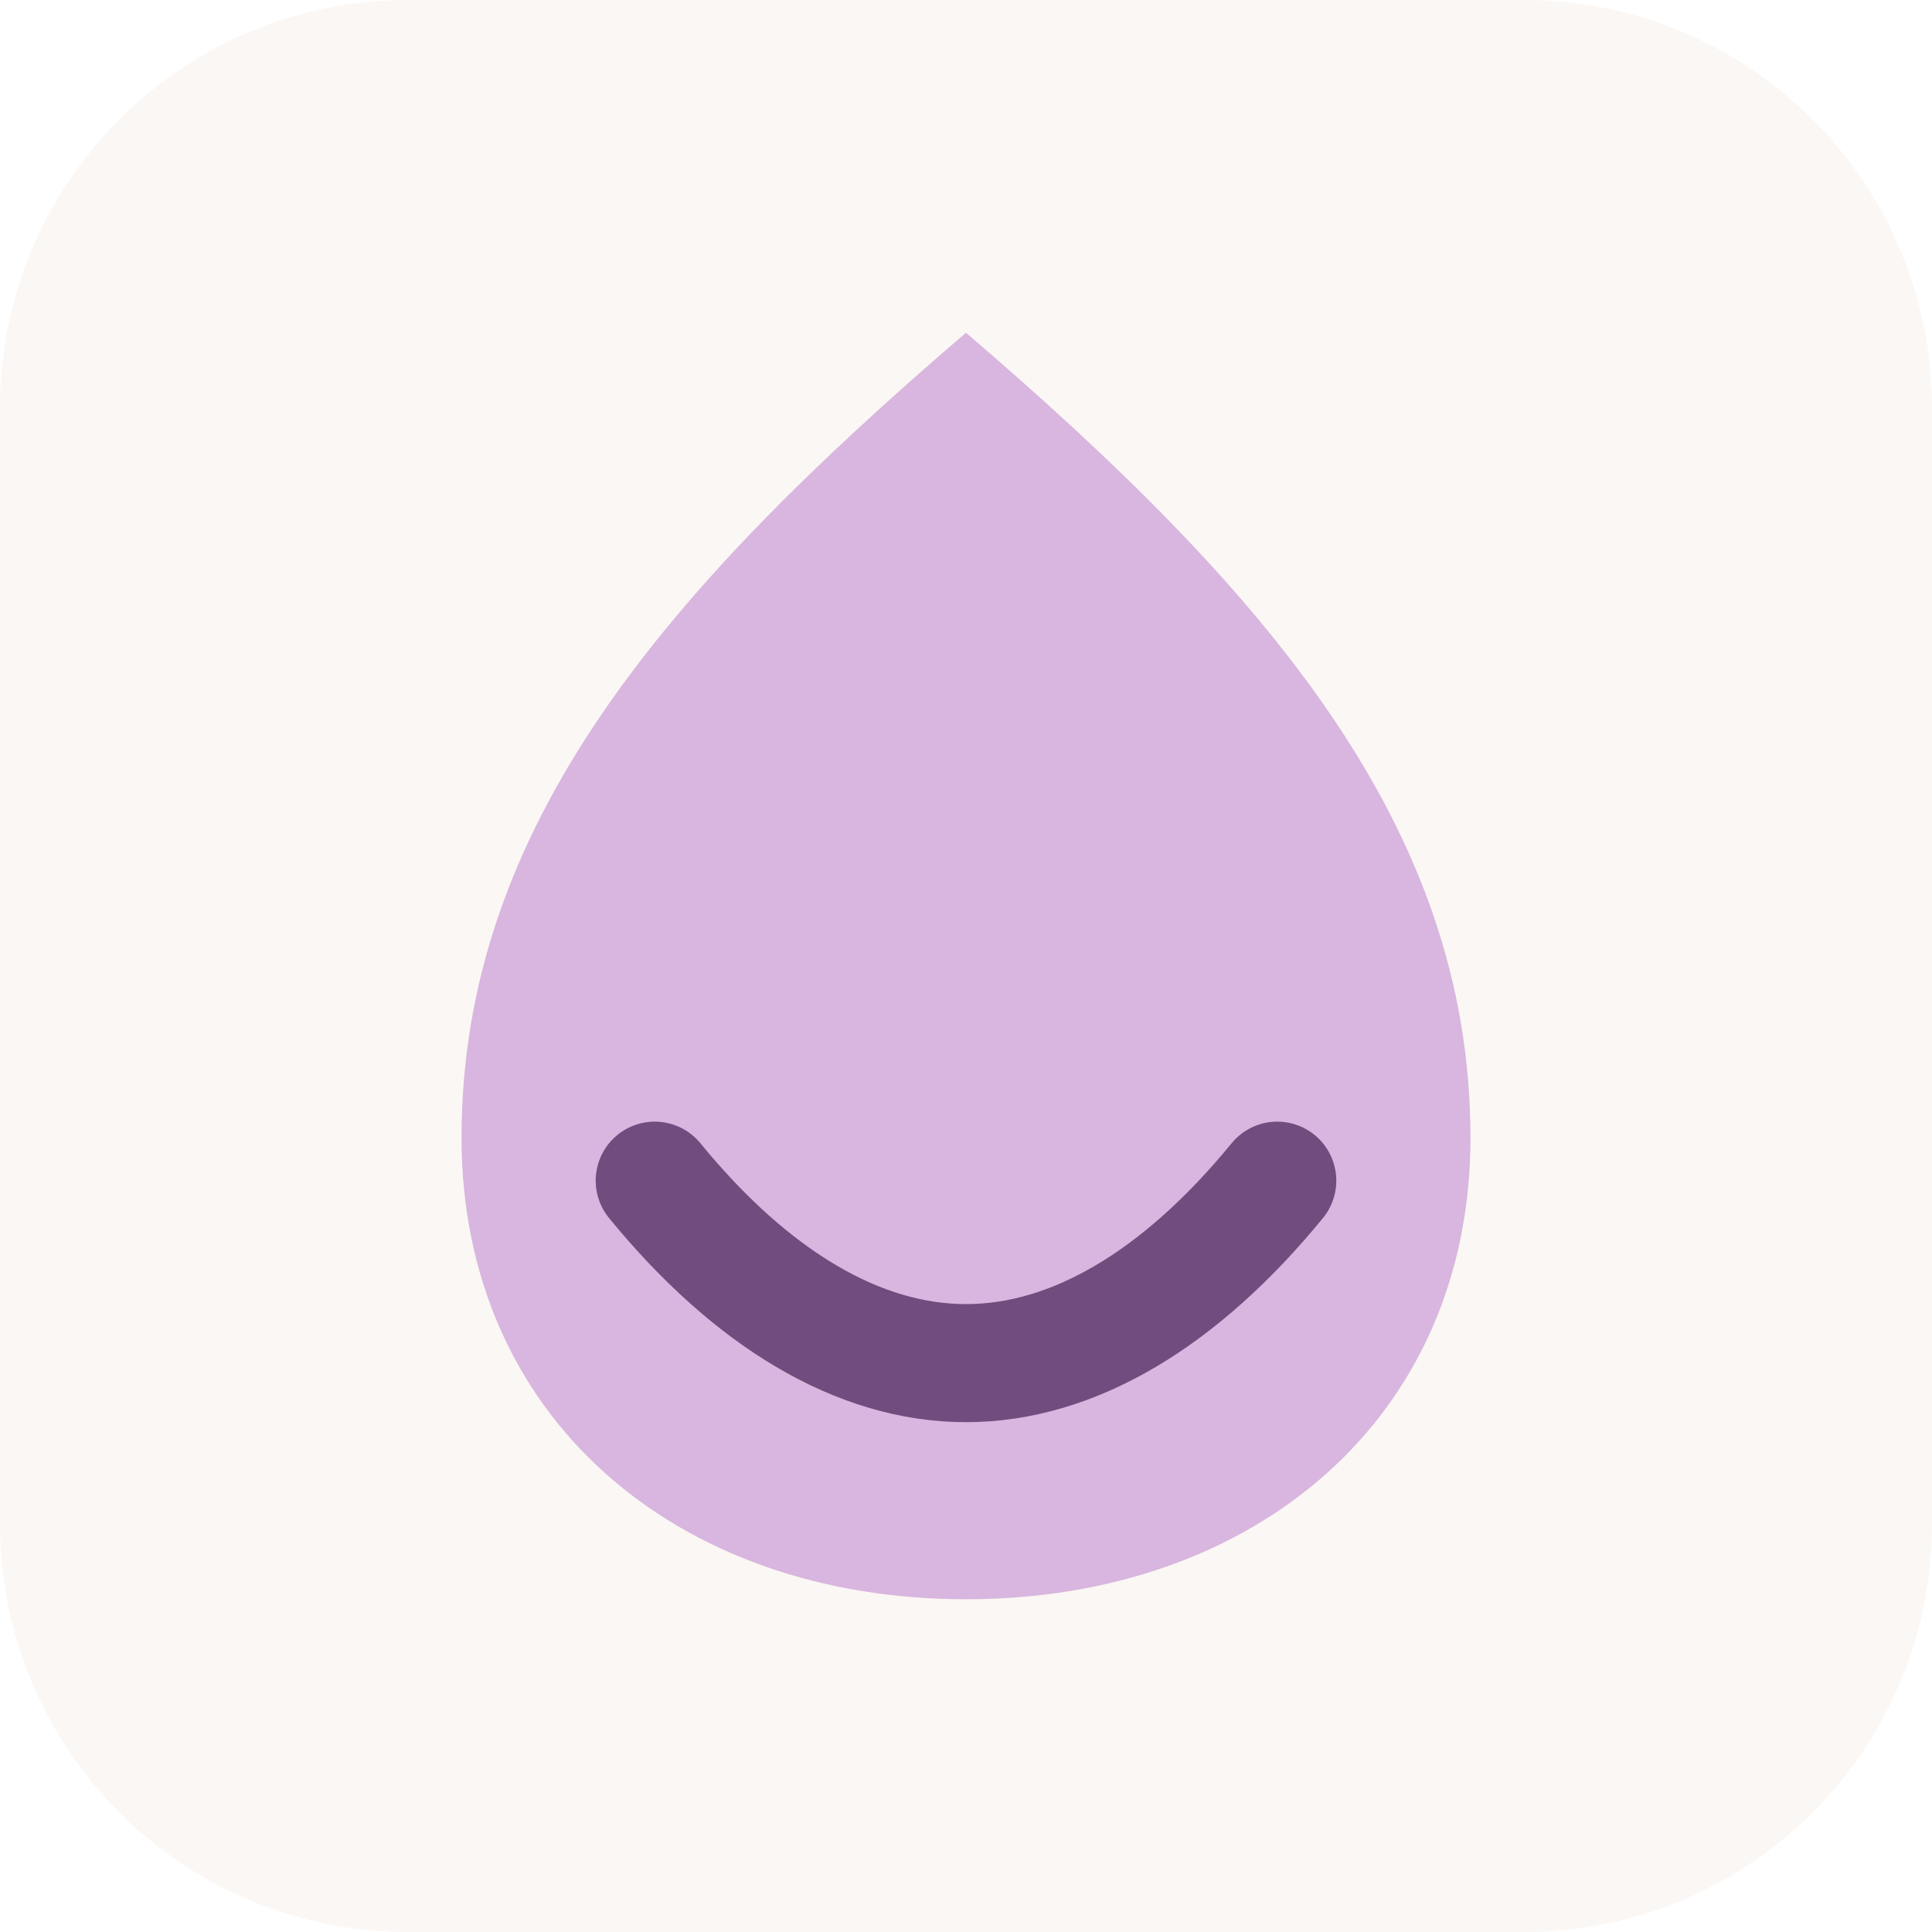
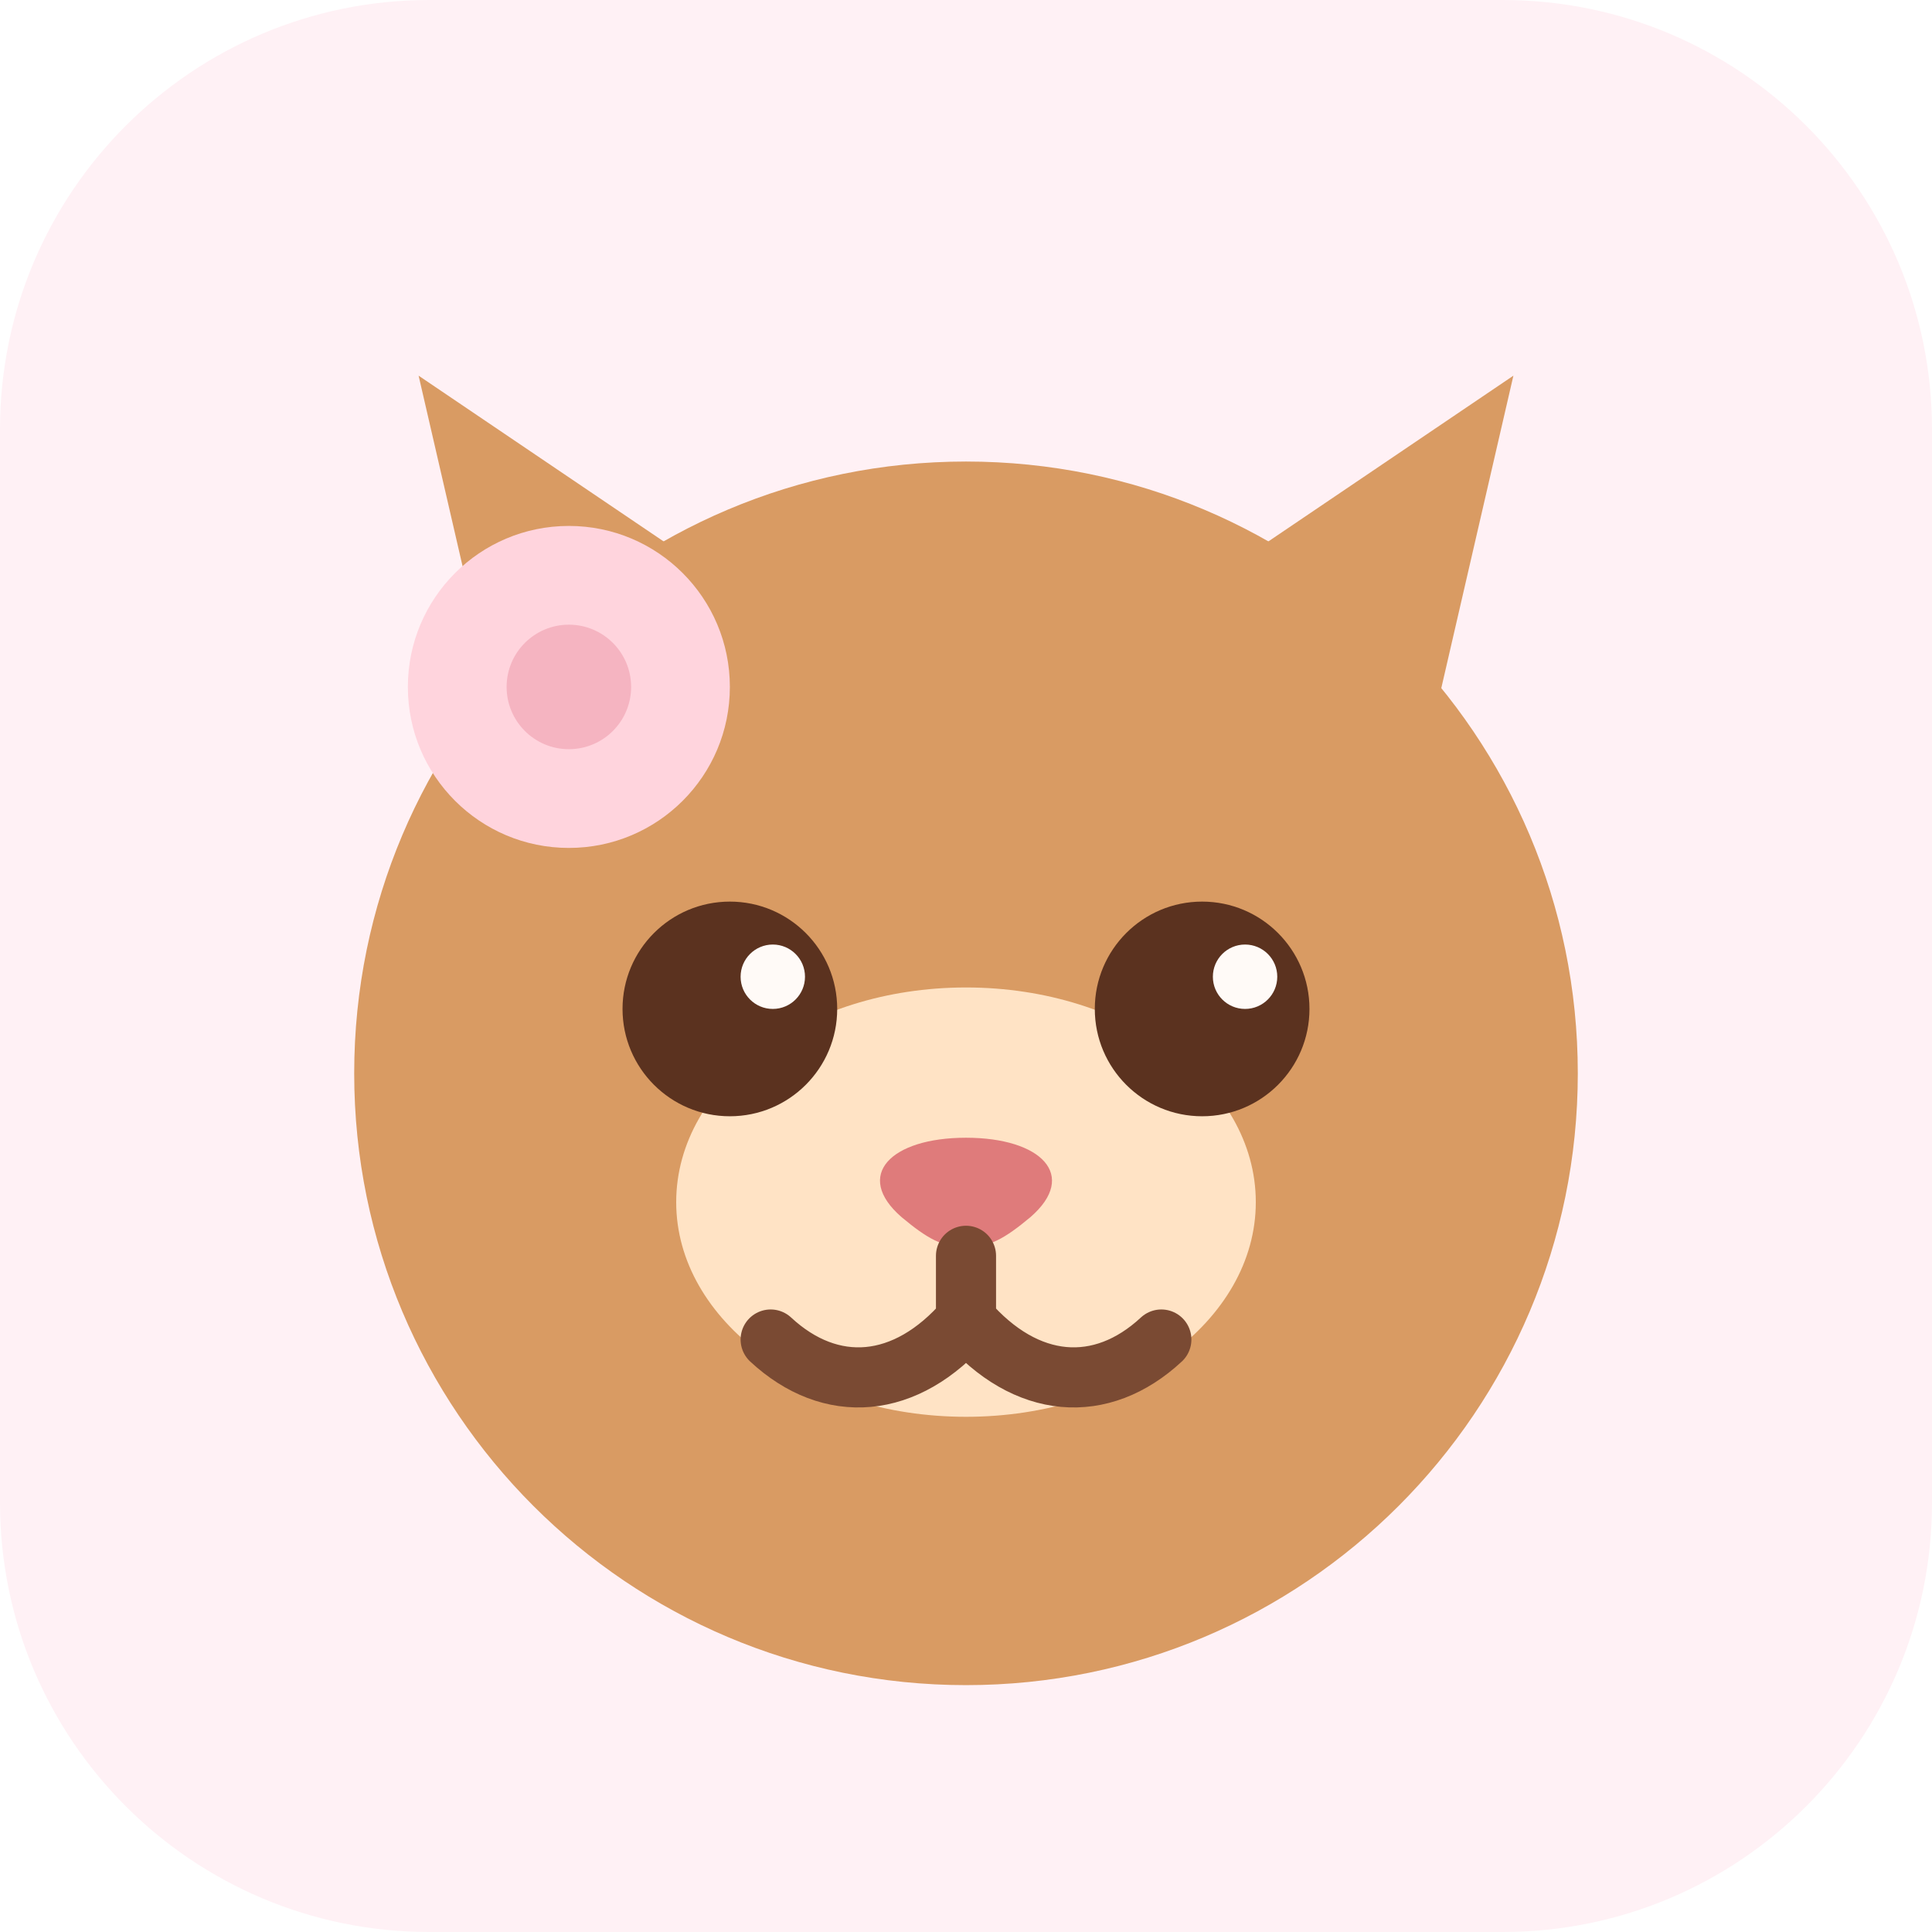
<svg xmlns="http://www.w3.org/2000/svg" viewBox="0 0 180 180">
-   <rect width="180" height="180" rx="38" fill="#fbf7f4" />
-   <path d="M90 31c28 24 47 46 47 75 0 26-20 43-47 43s-47-17-47-43c0-29 19-51 47-75Z" fill="#d8b6df" />
-   <path d="M61 110c9 11 19 17 29 17s20-6 29-17" fill="none" stroke="#6f4d7e" stroke-width="11" stroke-linecap="round" />
+   <rect width="180" height="180" rx="40" fill="#fff1f5" />
+   <circle cx="90" cy="100" r="57" fill="#d99b63" />
+   <path d="M48 74 39 35l34 23Z" fill="#d99b63" />
+   <path d="M132 74 141 35l-34 23Z" fill="#d99b63" />
+   <ellipse cx="90" cy="112" rx="27" ry="20" fill="#ffe3c5" />
+   <circle cx="68" cy="94" r="10" fill="#5b321f" />
+   <circle cx="112" cy="94" r="10" fill="#5b321f" />
+   <circle cx="72" cy="91" r="3" fill="#fffaf7" />
+   <circle cx="116" cy="91" r="3" fill="#fffaf7" />
+   <path d="M90 106c7 0 10.5 3.5 6 7.4-2.4 2-3.8 2.8-6 2.8s-3.6-.8-6-2.8c-4.5-3.9-1-7.4 6-7.4Z" fill="#df7b7b" />
+   <path d="M90 117v6M90 123c-5.6 6.5-12.6 7-18.2 1.8M90 123c5.6 6.5 12.6 7 18.2 1.8" fill="none" stroke="#7a4a33" stroke-width="5.6" stroke-linecap="round" />
+   <circle cx="53" cy="64" r="15" fill="#ffd4dd" />
+   <circle cx="53" cy="64" r="5.8" fill="#f5b4c1" />
</svg>
